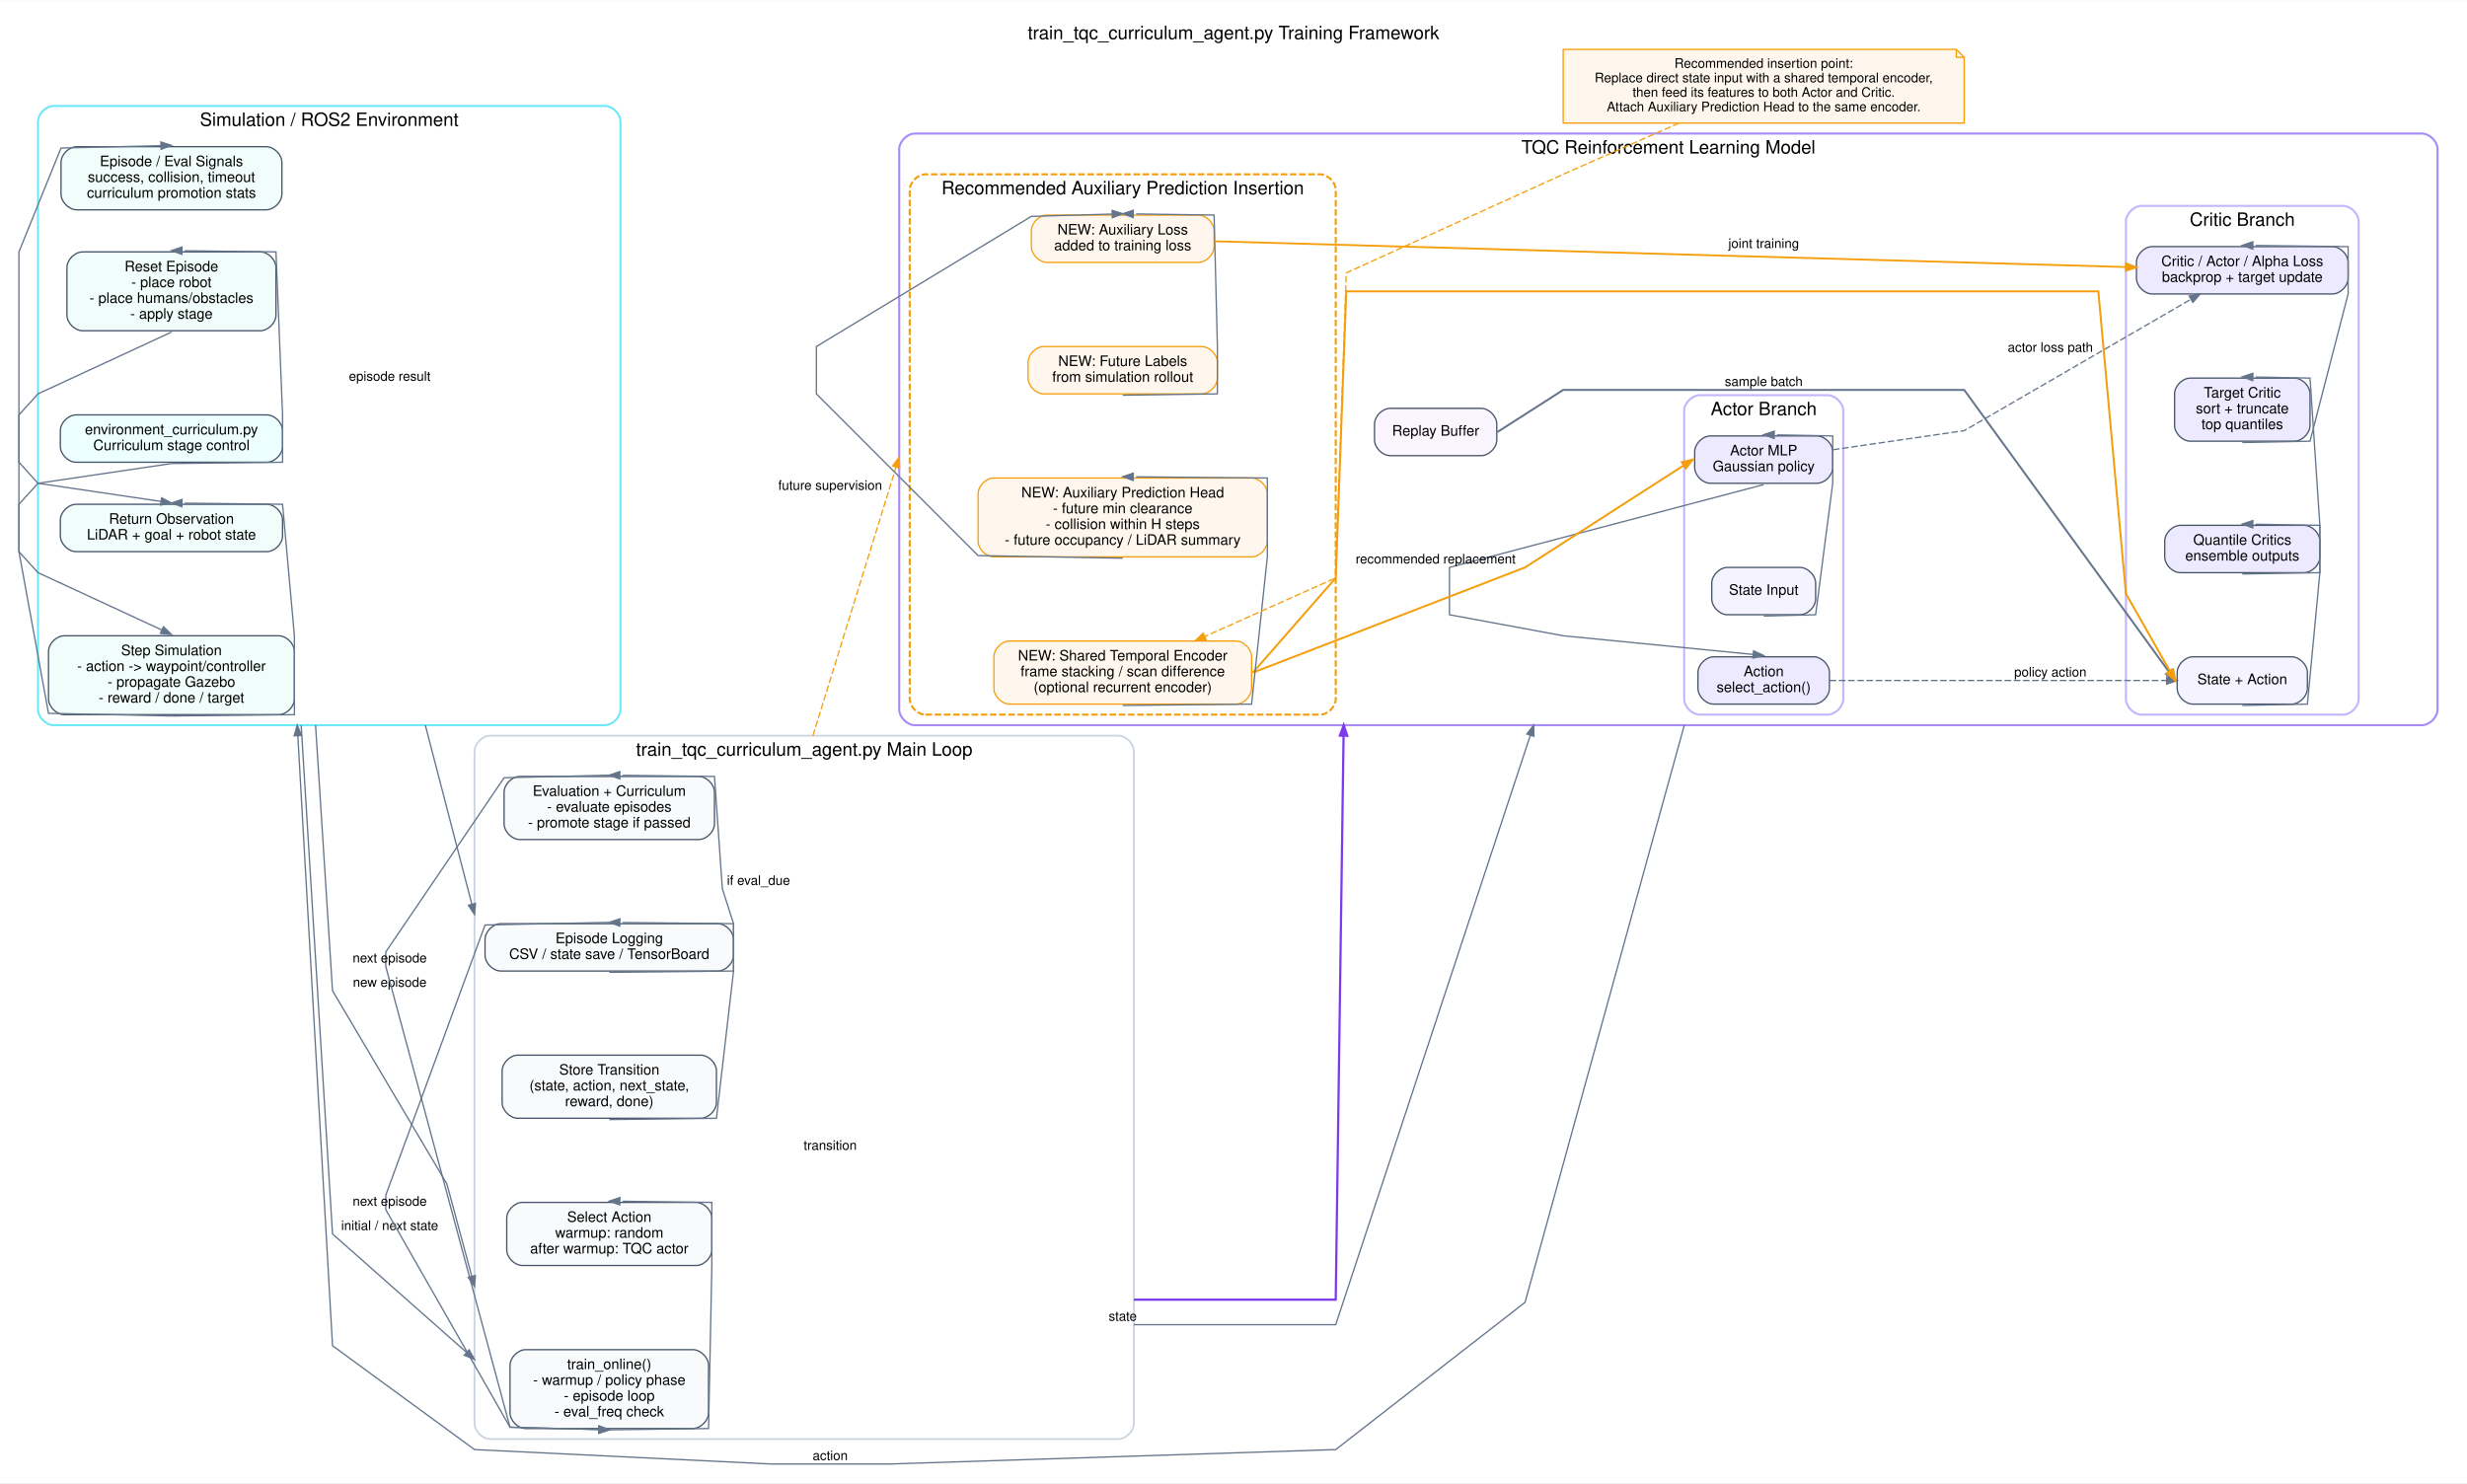
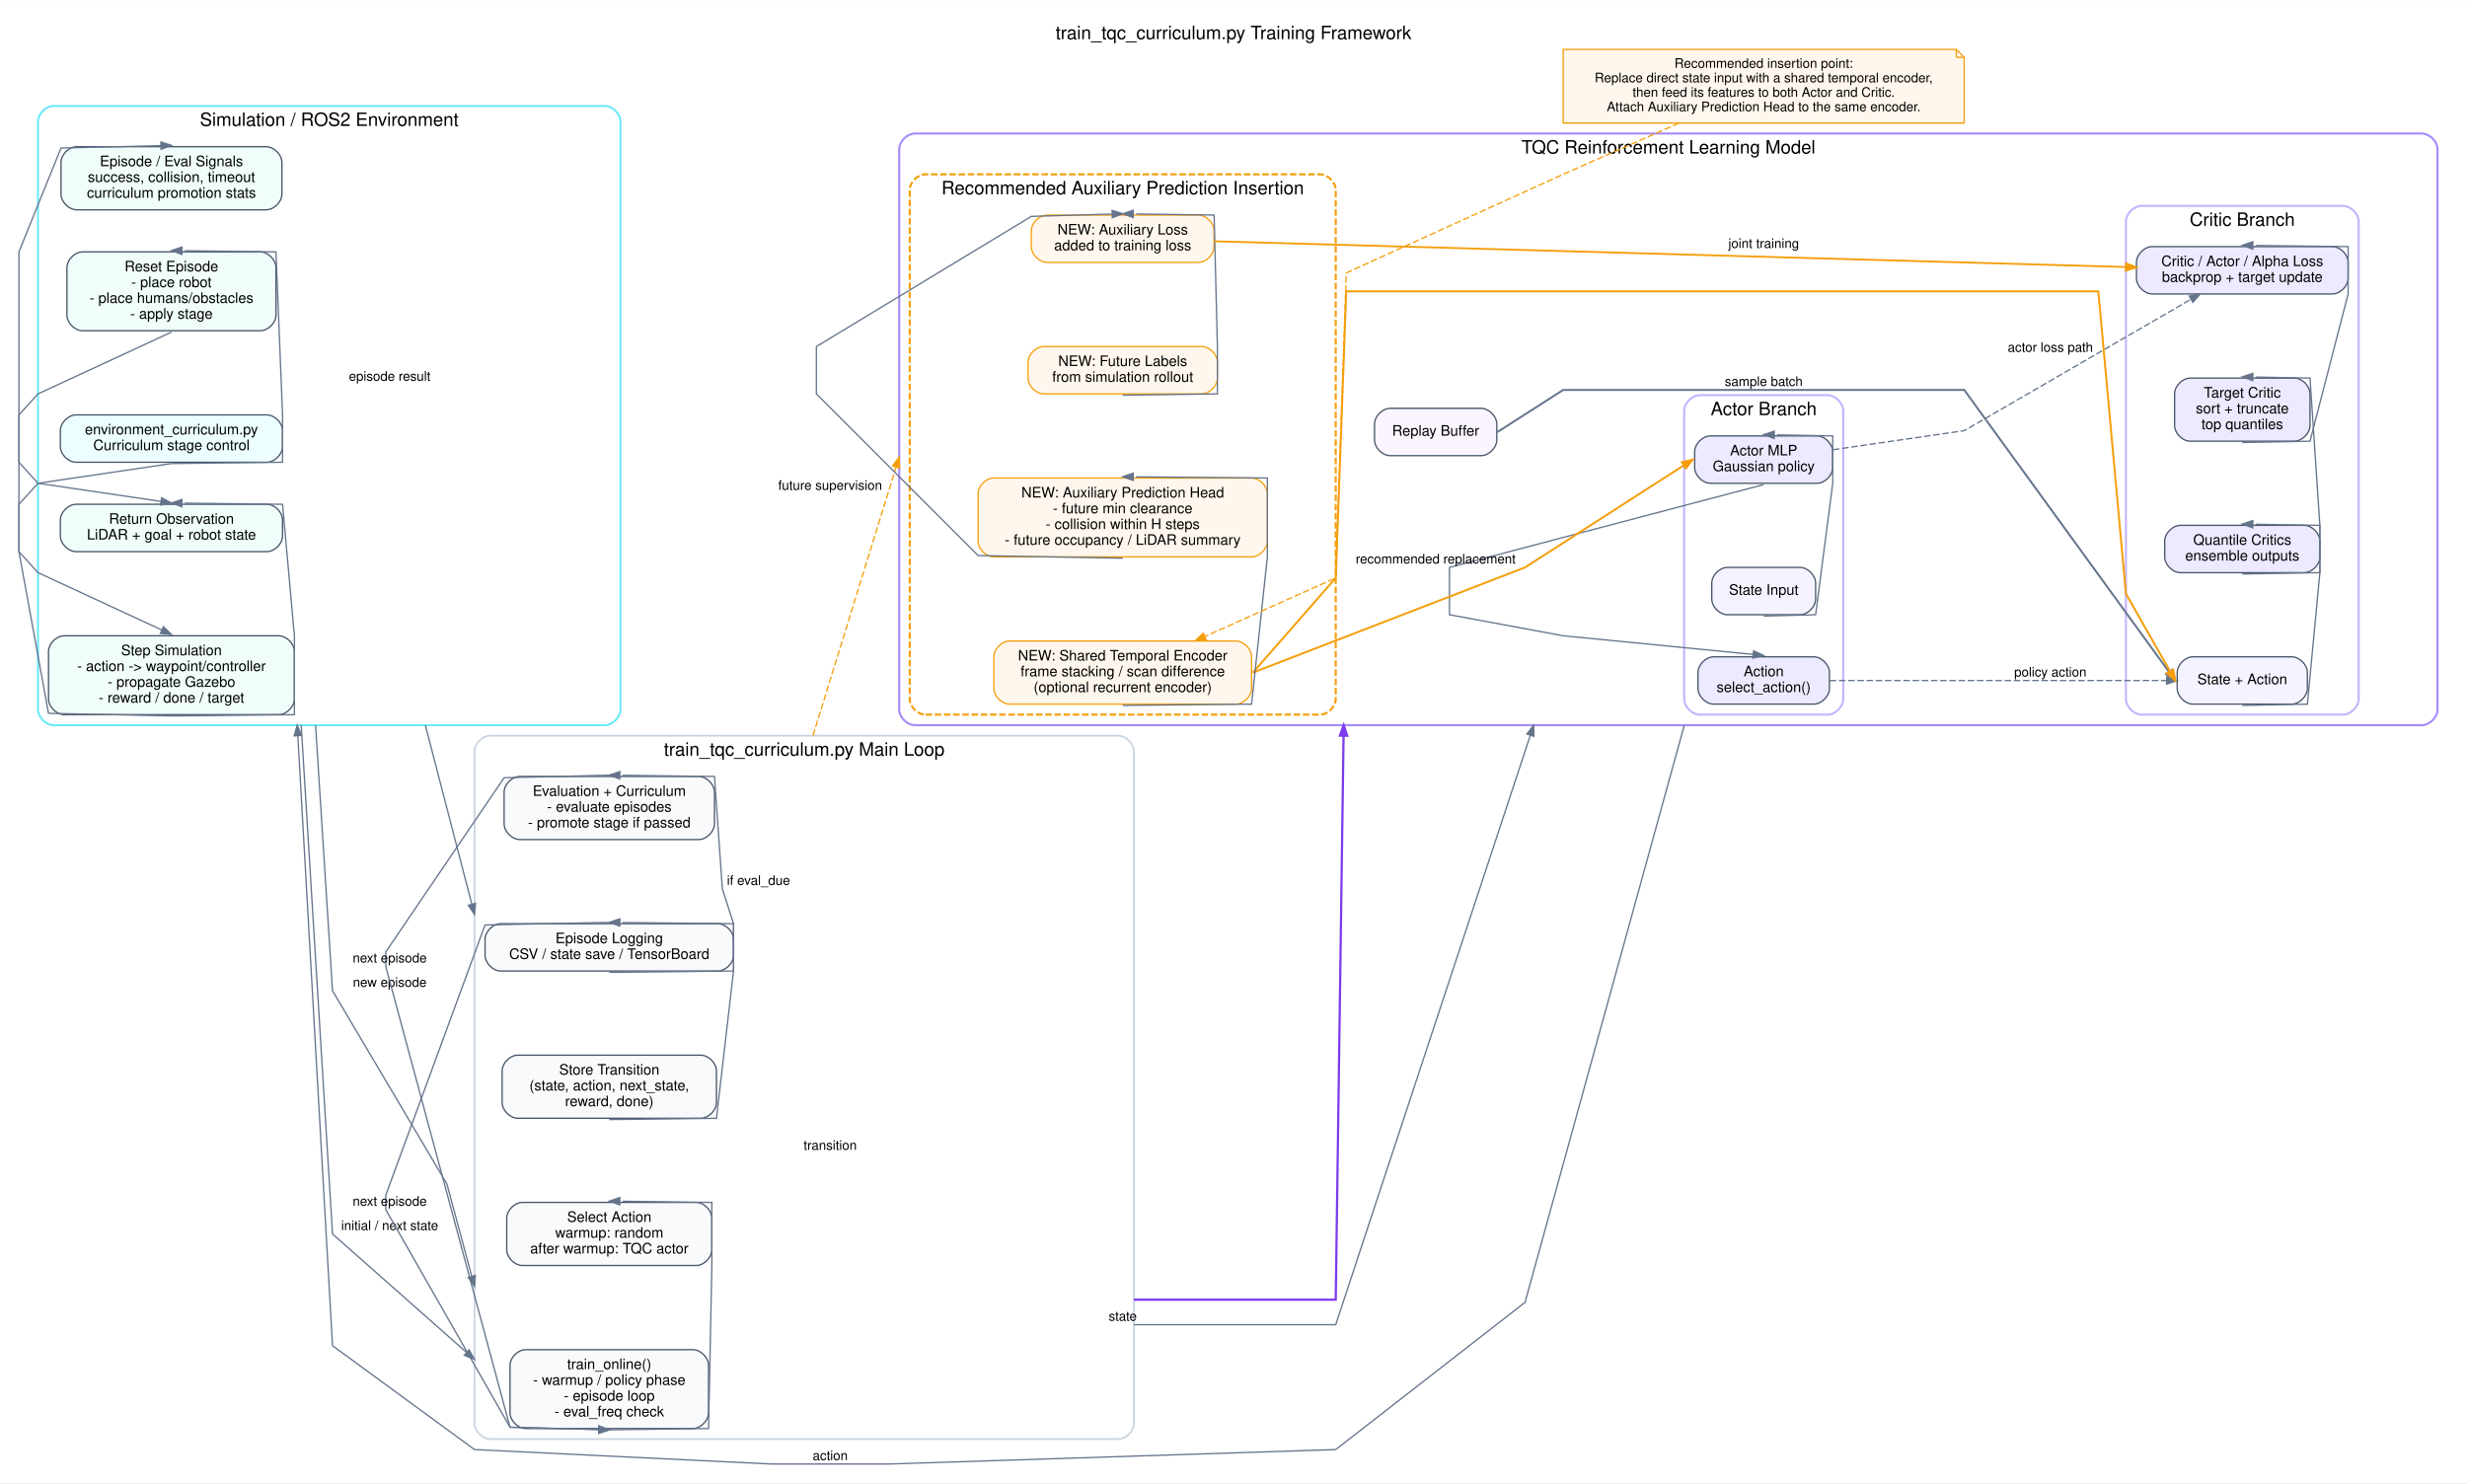
<svg xmlns="http://www.w3.org/2000/svg" width="1876pt" height="1128pt" viewBox="0.00 0.00 1876.30 1127.80">
  <g id="graph0" class="graph" transform="scale(1 1) rotate(0) translate(14.4 1113.4)">
    <polygon fill="white" stroke="transparent" points="-14.4,14.4 -14.4,-1113.4 1861.9,-1113.4 1861.9,14.4 -14.4,14.4" />
-     <text text-anchor="middle" x="923.75" y="-1083.8" font-family="Helvetica,sans-Serif" font-size="14.00">train_tqc_curriculum_agent.py Training Framework</text>
+     <text text-anchor="middle" x="923.75" y="-1083.8" font-family="Helvetica,sans-Serif" font-size="14.00">train_tqc_curriculum.py Training Framework</text>
    <g id="clust1" class="cluster">
      <path fill="white" stroke="#67e8f9" stroke-width="1.5" d="M26.5,-562C26.5,-562 445.5,-562 445.5,-562 451.5,-562 457.5,-568 457.5,-574 457.5,-574 457.5,-1021 457.5,-1021 457.5,-1027 451.5,-1033 445.5,-1033 445.5,-1033 26.5,-1033 26.5,-1033 20.5,-1033 14.5,-1027 14.5,-1021 14.5,-1021 14.5,-574 14.5,-574 14.5,-568 20.5,-562 26.5,-562" />
      <text text-anchor="middle" x="236" y="-1017.8" font-family="Helvetica,sans-Serif" font-size="14.00">Simulation / ROS2 Environment</text>
    </g>
    <g id="clust3" class="cluster">
      <path fill="white" stroke="#cbd5e1" stroke-width="1.4" d="M358.5,-19C358.5,-19 836,-19 836,-19 842,-19 848,-25 848,-31 848,-31 848,-542 848,-542 848,-548 842,-554 836,-554 836,-554 358.5,-554 358.5,-554 352.5,-554 346.5,-548 346.5,-542 346.5,-542 346.5,-31 346.5,-31 346.5,-25 352.5,-19 358.5,-19" />
-       <text text-anchor="middle" x="597.25" y="-538.8" font-family="Helvetica,sans-Serif" font-size="14.00">train_tqc_curriculum_agent.py Main Loop</text>
+       <text text-anchor="middle" x="597.25" y="-538.8" font-family="Helvetica,sans-Serif" font-size="14.00">train_tqc_curriculum.py Main Loop</text>
    </g>
    <g id="clust5" class="cluster">
      <path fill="white" stroke="#a78bfa" stroke-width="1.6" d="M681.5,-562C681.5,-562 1827.5,-562 1827.5,-562 1833.5,-562 1839.5,-568 1839.5,-574 1839.5,-574 1839.5,-1000 1839.5,-1000 1839.5,-1006 1833.5,-1012 1827.5,-1012 1827.5,-1012 681.5,-1012 681.5,-1012 675.5,-1012 669.5,-1006 669.5,-1000 669.5,-1000 669.5,-574 669.5,-574 669.5,-568 675.5,-562 681.5,-562" />
      <text text-anchor="middle" x="1254.5" y="-996.8" font-family="Helvetica,sans-Serif" font-size="14.00">TQC Reinforcement Learning Model</text>
    </g>
    <g id="clust6" class="cluster">
      <path fill="white" stroke="#c4b5fd" stroke-width="1.6" d="M1278.5,-570C1278.5,-570 1375.5,-570 1375.5,-570 1381.5,-570 1387.5,-576 1387.5,-582 1387.5,-582 1387.5,-801 1387.5,-801 1387.5,-807 1381.5,-813 1375.5,-813 1375.5,-813 1278.5,-813 1278.5,-813 1272.5,-813 1266.5,-807 1266.5,-801 1266.5,-801 1266.5,-582 1266.5,-582 1266.5,-576 1272.5,-570 1278.5,-570" />
      <text text-anchor="middle" x="1327" y="-797.8" font-family="Helvetica,sans-Serif" font-size="14.00">Actor Branch</text>
    </g>
    <g id="clust8" class="cluster">
      <path fill="white" stroke="#c4b5fd" stroke-width="1.6" d="M1614.5,-570C1614.5,-570 1767.5,-570 1767.5,-570 1773.5,-570 1779.5,-576 1779.5,-582 1779.5,-582 1779.5,-945 1779.5,-945 1779.5,-951 1773.5,-957 1767.5,-957 1767.5,-957 1614.5,-957 1614.5,-957 1608.5,-957 1602.5,-951 1602.5,-945 1602.5,-945 1602.5,-582 1602.5,-582 1602.5,-576 1608.5,-570 1614.5,-570" />
      <text text-anchor="middle" x="1691" y="-941.8" font-family="Helvetica,sans-Serif" font-size="14.00">Critic Branch</text>
    </g>
    <g id="clust10" class="cluster">
      <path fill="white" stroke="#f59e0b" stroke-width="1.6" stroke-dasharray="5,2" d="M689.5,-570C689.5,-570 989.5,-570 989.5,-570 995.5,-570 1001.5,-576 1001.5,-582 1001.5,-582 1001.5,-969 1001.5,-969 1001.5,-975 995.5,-981 989.5,-981 989.5,-981 689.5,-981 689.5,-981 683.5,-981 677.5,-975 677.5,-969 677.5,-969 677.5,-582 677.5,-582 677.5,-576 683.5,-570 689.5,-570" />
      <text text-anchor="middle" x="839.5" y="-965.8" font-family="Helvetica,sans-Serif" font-size="14.00">Recommended Auxiliary Prediction Insertion</text>
    </g>
    <g id="node1" class="node">
      <path fill="#ecfeff" stroke="#475569" d="M188.5,-798C188.5,-798 43.5,-798 43.5,-798 37.5,-798 31.5,-792 31.5,-786 31.5,-786 31.5,-774 31.5,-774 31.5,-768 37.5,-762 43.5,-762 43.5,-762 188.5,-762 188.5,-762 194.5,-762 200.5,-768 200.5,-774 200.5,-774 200.5,-786 200.5,-786 200.5,-792 194.5,-798 188.5,-798" />
      <text text-anchor="middle" x="116" y="-783.2" font-family="Helvetica,sans-Serif" font-size="11.00">environment_curriculum.py</text>
      <text text-anchor="middle" x="116" y="-771.2" font-family="Helvetica,sans-Serif" font-size="11.00">Curriculum stage control</text>
    </g>
    <g id="node2" class="node">
      <path fill="#f0fdfa" stroke="#475569" d="M183.5,-922C183.5,-922 48.5,-922 48.5,-922 42.5,-922 36.5,-916 36.5,-910 36.5,-910 36.5,-874 36.5,-874 36.5,-868 42.5,-862 48.5,-862 48.5,-862 183.5,-862 183.5,-862 189.5,-862 195.5,-868 195.5,-874 195.5,-874 195.5,-910 195.5,-910 195.5,-916 189.5,-922 183.5,-922" />
      <text text-anchor="middle" x="116" y="-907.2" font-family="Helvetica,sans-Serif" font-size="11.00">Reset Episode</text>
      <text text-anchor="middle" x="116" y="-895.2" font-family="Helvetica,sans-Serif" font-size="11.00">- place robot</text>
      <text text-anchor="middle" x="116" y="-883.2" font-family="Helvetica,sans-Serif" font-size="11.00">- place humans/obstacles</text>
      <text text-anchor="middle" x="116" y="-871.2" font-family="Helvetica,sans-Serif" font-size="11.00">- apply stage</text>
    </g>
    <g id="edge5" class="edge">
      <path fill="none" stroke="#64748b" d="M126.07,-922.87C147.46,-922.6 195.5,-922 195.5,-922 195.5,-922 200.5,-798 200.5,-798 200.5,-798 200.5,-762 200.5,-762 200.5,-762 116,-761 116,-761" />
      <polygon fill="#64748b" stroke="#64748b" points="123.96,-920.1 116,-923 124.03,-925.7 123.96,-920.1" />
    </g>
    <g id="node3" class="node">
      <path fill="#f0fdfa" stroke="#475569" d="M197.5,-630C197.5,-630 34.5,-630 34.5,-630 28.5,-630 22.5,-624 22.5,-618 22.5,-618 22.5,-582 22.5,-582 22.5,-576 28.5,-570 34.5,-570 34.5,-570 197.5,-570 197.5,-570 203.5,-570 209.5,-576 209.5,-582 209.5,-582 209.5,-618 209.5,-618 209.5,-624 203.5,-630 197.5,-630" />
      <text text-anchor="middle" x="116" y="-615.2" font-family="Helvetica,sans-Serif" font-size="11.00">Step Simulation</text>
      <text text-anchor="middle" x="116" y="-603.2" font-family="Helvetica,sans-Serif" font-size="11.00">- action -&gt; waypoint/controller</text>
      <text text-anchor="middle" x="116" y="-591.2" font-family="Helvetica,sans-Serif" font-size="11.00">- propagate Gazebo</text>
      <text text-anchor="middle" x="116" y="-579.2" font-family="Helvetica,sans-Serif" font-size="11.00">- reward / done / target</text>
    </g>
    <g id="edge6" class="edge">
      <path fill="none" stroke="#64748b" d="M116,-761C116,-761 14.5,-746 14.5,-746 14.5,-746 0,-730 0,-730 0,-730 0,-694 0,-694 0,-694 14.5,-678 14.5,-678 14.5,-678 85.43,-645.16 108.7,-634.38" />
      <polygon fill="#64748b" stroke="#64748b" points="109.92,-636.9 116,-631 107.56,-631.82 109.92,-636.9" />
    </g>
    <g id="node4" class="node">
      <path fill="#f0fdfa" stroke="#475569" d="M188.5,-730C188.5,-730 43.5,-730 43.5,-730 37.5,-730 31.5,-724 31.5,-718 31.5,-718 31.5,-706 31.5,-706 31.5,-700 37.5,-694 43.5,-694 43.5,-694 188.5,-694 188.5,-694 194.5,-694 200.5,-700 200.5,-706 200.5,-706 200.5,-718 200.5,-718 200.5,-724 194.5,-730 188.5,-730" />
      <text text-anchor="middle" x="116" y="-715.2" font-family="Helvetica,sans-Serif" font-size="11.00">Return Observation</text>
      <text text-anchor="middle" x="116" y="-703.2" font-family="Helvetica,sans-Serif" font-size="11.00">LiDAR + goal + robot state</text>
    </g>
    <g id="edge7" class="edge">
      <path fill="none" stroke="#64748b" d="M116,-861C116,-861 14.5,-814 14.5,-814 14.5,-814 0,-798 0,-798 0,-798 0,-762 0,-762 0,-762 14.5,-746 14.5,-746 14.5,-746 84.11,-735.71 108.04,-732.18" />
      <polygon fill="#64748b" stroke="#64748b" points="108.5,-734.94 116,-731 107.68,-729.4 108.5,-734.94" />
    </g>
    <g id="node7" class="node">
      <path fill="#f8fafc" stroke="#475569" d="M512.5,-87C512.5,-87 385.5,-87 385.5,-87 379.5,-87 373.5,-81 373.5,-75 373.5,-75 373.5,-39 373.5,-39 373.5,-33 379.5,-27 385.5,-27 385.5,-27 512.5,-27 512.5,-27 518.5,-27 524.5,-33 524.5,-39 524.5,-39 524.5,-75 524.5,-75 524.5,-81 518.5,-87 512.5,-87" />
      <text text-anchor="middle" x="449" y="-72.2" font-family="Helvetica,sans-Serif" font-size="11.00">train_online()</text>
      <text text-anchor="middle" x="449" y="-60.2" font-family="Helvetica,sans-Serif" font-size="11.00">- warmup / policy phase</text>
      <text text-anchor="middle" x="449" y="-48.2" font-family="Helvetica,sans-Serif" font-size="11.00">- episode loop</text>
      <text text-anchor="middle" x="449" y="-36.2" font-family="Helvetica,sans-Serif" font-size="11.00">- eval_freq check</text>
    </g>
    <g id="edge47" class="edge">
      <path fill="none" stroke="#64748b" d="M225.6,-562C232.28,-457.42 238.5,-360 238.5,-360 238.5,-360 325.5,-213 325.5,-213 325.5,-213 339.1,-162.49 344.41,-142.76" />
      <polygon fill="#64748b" stroke="#64748b" points="347.12,-143.45 346.5,-135 341.72,-142 347.12,-143.45" />
      <text text-anchor="middle" x="282" y="-363" font-family="Helvetica,sans-Serif" font-size="10.00">new episode</text>
    </g>
    <g id="edge8" class="edge">
      <path fill="none" stroke="#64748b" d="M126.03,-730.88C148.41,-730.62 200.5,-730 200.5,-730 200.5,-730 209.5,-630 209.5,-630 209.5,-630 209.5,-570 209.5,-570 209.5,-570 116,-569 116,-569" />
      <polygon fill="#64748b" stroke="#64748b" points="123.97,-728.11 116,-731 124.03,-733.71 123.97,-728.11" />
    </g>
    <g id="node5" class="node">
      <path fill="#f0fdfa" stroke="#475569" d="M188,-1002C188,-1002 44,-1002 44,-1002 38,-1002 32,-996 32,-990 32,-990 32,-966 32,-966 32,-960 38,-954 44,-954 44,-954 188,-954 188,-954 194,-954 200,-960 200,-966 200,-966 200,-990 200,-990 200,-996 194,-1002 188,-1002" />
      <text text-anchor="middle" x="116" y="-987.2" font-family="Helvetica,sans-Serif" font-size="11.00">Episode / Eval Signals</text>
      <text text-anchor="middle" x="116" y="-975.2" font-family="Helvetica,sans-Serif" font-size="11.00">success, collision, timeout</text>
      <text text-anchor="middle" x="116" y="-963.2" font-family="Helvetica,sans-Serif" font-size="11.00">curriculum promotion stats</text>
    </g>
    <g id="edge9" class="edge">
      <path fill="none" stroke="#64748b" d="M116,-569C116,-569 22.5,-571 22.5,-571 22.5,-571 0,-694 0,-694 0,-694 0,-922 0,-922 0,-922 32,-1001 32,-1001 32,-1001 86.92,-1002.31 107.95,-1002.81" />
      <polygon fill="#64748b" stroke="#64748b" points="107.94,-1005.61 116,-1003 108.07,-1000.01 107.94,-1005.61" />
    </g>
    <g id="edge42" class="edge">
      <path fill="none" stroke="#64748b" d="M214.67,-562C223.01,-426.58 238.5,-175 238.5,-175 238.5,-175 300.9,-119.84 340.38,-84.95" />
      <polygon fill="#64748b" stroke="#64748b" points="342.36,-86.93 346.5,-79.54 338.66,-82.74 342.36,-86.93" />
      <text text-anchor="middle" x="282" y="-178" font-family="Helvetica,sans-Serif" font-size="10.00">initial / next state</text>
    </g>
    <g id="node10" class="node">
      <path fill="#f8fafc" stroke="#475569" d="M531.5,-411C531.5,-411 366.5,-411 366.5,-411 360.5,-411 354.5,-405 354.5,-399 354.5,-399 354.5,-387 354.5,-387 354.5,-381 360.5,-375 366.5,-375 366.5,-375 531.5,-375 531.5,-375 537.5,-375 543.5,-381 543.5,-387 543.5,-387 543.5,-399 543.5,-399 543.5,-405 537.5,-411 531.5,-411" />
      <text text-anchor="middle" x="449" y="-396.2" font-family="Helvetica,sans-Serif" font-size="11.00">Episode Logging</text>
      <text text-anchor="middle" x="449" y="-384.2" font-family="Helvetica,sans-Serif" font-size="11.00">CSV / state save / TensorBoard</text>
    </g>
    <g id="edge45" class="edge">
      <path fill="none" stroke="#64748b" d="M309.09,-562C323.77,-505.49 336.5,-456.51 344.42,-426.03" />
      <polygon fill="#64748b" stroke="#64748b" points="347.2,-426.45 346.5,-418 341.78,-425.04 347.2,-426.45" />
      <text text-anchor="middle" x="282" y="-824" font-family="Helvetica,sans-Serif" font-size="10.00">episode result</text>
    </g>
    <g id="node8" class="node">
      <path fill="#f8fafc" stroke="#475569" d="M515,-199C515,-199 383,-199 383,-199 377,-199 371,-193 371,-187 371,-187 371,-163 371,-163 371,-157 377,-151 383,-151 383,-151 515,-151 515,-151 521,-151 527,-157 527,-163 527,-163 527,-187 527,-187 527,-193 521,-199 515,-199" />
      <text text-anchor="middle" x="449" y="-184.2" font-family="Helvetica,sans-Serif" font-size="11.00">Select Action</text>
      <text text-anchor="middle" x="449" y="-172.2" font-family="Helvetica,sans-Serif" font-size="11.00">warmup: random</text>
      <text text-anchor="middle" x="449" y="-160.2" font-family="Helvetica,sans-Serif" font-size="11.00">after warmup: TQC actor</text>
    </g>
    <g id="edge15" class="edge">
      <path fill="none" stroke="#64748b" d="M459.2,-199.87C480.34,-199.6 527,-199 527,-199 527,-199 527,-151 527,-151 527,-151 524.5,-27 524.5,-27 524.5,-27 449,-26 449,-26" />
      <polygon fill="#64748b" stroke="#64748b" points="456.96,-197.1 449,-200 457.04,-202.7 456.96,-197.1" />
    </g>
    <g id="node9" class="node">
      <path fill="#f8fafc" stroke="#475569" d="M518.5,-311C518.5,-311 379.5,-311 379.5,-311 373.5,-311 367.5,-305 367.5,-299 367.5,-299 367.5,-275 367.5,-275 367.5,-269 373.5,-263 379.5,-263 379.5,-263 518.5,-263 518.5,-263 524.5,-263 530.5,-269 530.5,-275 530.5,-275 530.5,-299 530.5,-299 530.5,-305 524.5,-311 518.5,-311" />
      <text text-anchor="middle" x="449" y="-296.2" font-family="Helvetica,sans-Serif" font-size="11.00">Store Transition</text>
      <text text-anchor="middle" x="449" y="-284.2" font-family="Helvetica,sans-Serif" font-size="11.00">(state, action, next_state,</text>
      <text text-anchor="middle" x="449" y="-272.2" font-family="Helvetica,sans-Serif" font-size="11.00">reward, done)</text>
    </g>
    <g id="node15" class="node">
      <path fill="#f5f3ff" stroke="#475569" d="M1354.5,-682C1354.5,-682 1299.5,-682 1299.5,-682 1293.5,-682 1287.5,-676 1287.5,-670 1287.5,-670 1287.5,-658 1287.5,-658 1287.5,-652 1293.5,-646 1299.5,-646 1299.5,-646 1354.5,-646 1354.5,-646 1360.5,-646 1366.5,-652 1366.5,-658 1366.5,-658 1366.5,-670 1366.5,-670 1366.5,-676 1360.5,-682 1354.5,-682" />
      <text text-anchor="middle" x="1327" y="-661.2" font-family="Helvetica,sans-Serif" font-size="11.00">State Input</text>
    </g>
    <g id="edge43" class="edge">
      <path fill="none" stroke="#64748b" d="M848,-106C926.63,-106 1001.5,-106 1001.5,-106 1001.5,-106 1101.62,-409.26 1149.53,-554.37" />
      <polygon fill="#64748b" stroke="#64748b" points="1146.88,-555.29 1152.05,-562 1152.2,-553.53 1146.88,-555.29" />
      <text text-anchor="middle" x="839.5" y="-109" font-family="Helvetica,sans-Serif" font-size="10.00">state</text>
    </g>
    <g id="edge16" class="edge">
      <path fill="none" stroke="#64748b" d="M459.11,-411.89C483.49,-411.64 543.5,-411 543.5,-411 543.5,-411 543.5,-375 543.5,-375 543.5,-375 530.5,-263 530.5,-263 530.5,-263 449,-262 449,-262" />
      <polygon fill="#64748b" stroke="#64748b" points="456.97,-409.12 449,-412 457.03,-414.72 456.97,-409.12" />
    </g>
    <g id="node13" class="node">
      <path fill="#faf5ff" stroke="#475569" d="M1112,-803C1112,-803 1043,-803 1043,-803 1037,-803 1031,-797 1031,-791 1031,-791 1031,-779 1031,-779 1031,-773 1037,-767 1043,-767 1043,-767 1112,-767 1112,-767 1118,-767 1124,-773 1124,-779 1124,-779 1124,-791 1124,-791 1124,-797 1118,-803 1112,-803" />
      <text text-anchor="middle" x="1077.5" y="-782.2" font-family="Helvetica,sans-Serif" font-size="11.00">Replay Buffer</text>
    </g>
    <g id="edge46" class="edge">
      <path fill="none" stroke="#7c3aed" stroke-width="1.7" d="M848,-125C926.63,-125 1001.5,-125 1001.5,-125 1001.5,-125 1005.09,-383.29 1007.46,-553.94" />
      <polygon fill="#7c3aed" stroke="#7c3aed" stroke-width="1.7" points="1004.66,-554.04 1007.57,-562 1010.26,-553.96 1004.66,-554.04" />
      <text text-anchor="middle" x="617" y="-239" font-family="Helvetica,sans-Serif" font-size="10.00">transition</text>
    </g>
    <g id="node24" class="node">
      <path fill="#fff7ed" stroke="#f59e0b" d="M899.5,-850C899.5,-850 779.5,-850 779.5,-850 773.5,-850 767.5,-844 767.5,-838 767.5,-838 767.5,-826 767.5,-826 767.5,-820 773.5,-814 779.5,-814 779.5,-814 899.5,-814 899.5,-814 905.5,-814 911.5,-820 911.5,-826 911.5,-826 911.5,-838 911.5,-838 911.5,-844 905.5,-850 899.5,-850" />
      <text text-anchor="middle" x="839.5" y="-835.2" font-family="Helvetica,sans-Serif" font-size="11.00">NEW: Future Labels</text>
      <text text-anchor="middle" x="839.5" y="-823.2" font-family="Helvetica,sans-Serif" font-size="11.00">from simulation rollout</text>
    </g>
    <g id="edge48" class="edge">
      <path fill="none" stroke="#f59e0b" stroke-dasharray="5,2" d="M603.87,-554C631.06,-641.82 658.9,-731.76 667.1,-758.23" />
      <polygon fill="#f59e0b" stroke="#f59e0b" points="664.46,-759.19 669.5,-766 669.81,-757.53 664.46,-759.19" />
      <text text-anchor="middle" x="617" y="-741" font-family="Helvetica,sans-Serif" font-size="10.00">future supervision</text>
    </g>
    <g id="edge19" class="edge">
      <path fill="none" stroke="#64748b" d="M449,-412C449,-412 354.5,-410 354.5,-410 354.5,-410 279,-204.5 279,-204.5 279,-204.5 279,-193.5 279,-193.5 279,-193.5 373.5,-28 373.5,-28 373.5,-28 421.44,-26.73 440.92,-26.21" />
      <polygon fill="#64748b" stroke="#64748b" points="441.08,-29.01 449,-26 440.93,-23.41 441.08,-29.01" />
      <text text-anchor="middle" x="282" y="-196.5" font-family="Helvetica,sans-Serif" font-size="10.00">next episode</text>
    </g>
    <g id="node11" class="node">
      <path fill="#f8fafc" stroke="#475569" d="M517,-523C517,-523 381,-523 381,-523 375,-523 369,-517 369,-511 369,-511 369,-487 369,-487 369,-481 375,-475 381,-475 381,-475 517,-475 517,-475 523,-475 529,-481 529,-487 529,-487 529,-511 529,-511 529,-517 523,-523 517,-523" />
      <text text-anchor="middle" x="449" y="-508.2" font-family="Helvetica,sans-Serif" font-size="11.00">Evaluation + Curriculum</text>
      <text text-anchor="middle" x="449" y="-496.2" font-family="Helvetica,sans-Serif" font-size="11.00">- evaluate episodes</text>
      <text text-anchor="middle" x="449" y="-484.2" font-family="Helvetica,sans-Serif" font-size="11.00">- promote stage if passed</text>
    </g>
    <g id="edge17" class="edge">
      <path fill="none" stroke="#64748b" d="M459.13,-523.87C480.66,-523.6 529,-523 529,-523 529,-523 535,-437.5 535,-437.5 535,-437.5 543.5,-411 543.5,-411 543.5,-411 543.5,-375 543.5,-375 543.5,-375 449,-374 449,-374" />
      <polygon fill="#64748b" stroke="#64748b" points="456.96,-521.1 449,-524 457.03,-526.7 456.96,-521.1" />
      <text text-anchor="middle" x="562.5" y="-440.5" font-family="Helvetica,sans-Serif" font-size="10.00">if eval_due</text>
    </g>
    <g id="edge18" class="edge">
      <path fill="none" stroke="#64748b" d="M449,-524C449,-524 369,-522 369,-522 369,-522 279,-389.5 279,-389.5 279,-389.5 279,-378.5 279,-378.5 279,-378.5 373.5,-28 373.5,-28 373.5,-28 421.44,-26.73 440.92,-26.21" />
      <polygon fill="#64748b" stroke="#64748b" points="441.08,-29.01 449,-26 440.93,-23.41 441.08,-29.01" />
      <text text-anchor="middle" x="282" y="-381.5" font-family="Helvetica,sans-Serif" font-size="10.00">next episode</text>
    </g>
    <g id="node18" class="node">
      <path fill="#f5f3ff" stroke="#475569" d="M1728.5,-614C1728.5,-614 1653.5,-614 1653.5,-614 1647.5,-614 1641.5,-608 1641.5,-602 1641.5,-602 1641.5,-590 1641.5,-590 1641.5,-584 1647.5,-578 1653.5,-578 1653.5,-578 1728.5,-578 1728.5,-578 1734.5,-578 1740.5,-584 1740.5,-590 1740.5,-590 1740.5,-602 1740.5,-602 1740.5,-608 1734.5,-614 1728.5,-614" />
      <text text-anchor="middle" x="1691" y="-593.2" font-family="Helvetica,sans-Serif" font-size="11.00">State + Action</text>
    </g>
    <g id="edge37" class="edge">
      <path fill="none" stroke="#64748b" stroke-width="1.5" d="M1124.5,-785C1124.5,-785 1174.5,-817 1174.5,-817 1174.5,-817 1479.5,-817 1479.5,-817 1479.5,-817 1607.93,-640.16 1635.02,-602.86" />
      <polygon fill="#64748b" stroke="#64748b" stroke-width="1.5" points="1637.56,-604.12 1640,-596 1633.03,-600.83 1637.56,-604.12" />
      <text text-anchor="middle" x="1327" y="-820" font-family="Helvetica,sans-Serif" font-size="10.00">sample batch</text>
    </g>
    <g id="node16" class="node">
      <path fill="#ede9fe" stroke="#475569" d="M1367.5,-782C1367.5,-782 1286.5,-782 1286.5,-782 1280.5,-782 1274.5,-776 1274.5,-770 1274.5,-770 1274.5,-758 1274.5,-758 1274.5,-752 1280.5,-746 1286.5,-746 1286.5,-746 1367.5,-746 1367.5,-746 1373.5,-746 1379.5,-752 1379.5,-758 1379.5,-758 1379.5,-770 1379.5,-770 1379.5,-776 1373.5,-782 1367.5,-782" />
      <text text-anchor="middle" x="1327" y="-767.2" font-family="Helvetica,sans-Serif" font-size="11.00">Actor MLP</text>
      <text text-anchor="middle" x="1327" y="-755.2" font-family="Helvetica,sans-Serif" font-size="11.00">Gaussian policy</text>
    </g>
    <g id="edge23" class="edge">
      <path fill="none" stroke="#64748b" d="M1337.12,-782.81C1352.38,-782.52 1379.5,-782 1379.5,-782 1379.5,-782 1379.5,-746 1379.5,-746 1379.5,-746 1366.5,-646 1366.5,-646 1366.5,-646 1327,-645 1327,-645" />
      <polygon fill="#64748b" stroke="#64748b" points="1334.95,-780.05 1327,-783 1335.05,-785.65 1334.95,-780.05" />
    </g>
    <g id="node17" class="node">
      <path fill="#ede9fe" stroke="#475569" d="M1365,-614C1365,-614 1289,-614 1289,-614 1283,-614 1277,-608 1277,-602 1277,-602 1277,-590 1277,-590 1277,-584 1283,-578 1289,-578 1289,-578 1365,-578 1365,-578 1371,-578 1377,-584 1377,-590 1377,-590 1377,-602 1377,-602 1377,-608 1371,-614 1365,-614" />
      <text text-anchor="middle" x="1327" y="-599.2" font-family="Helvetica,sans-Serif" font-size="11.00">Action</text>
      <text text-anchor="middle" x="1327" y="-587.2" font-family="Helvetica,sans-Serif" font-size="11.00">select_action()</text>
    </g>
    <g id="edge24" class="edge">
      <path fill="none" stroke="#64748b" d="M1327,-745C1327,-745 1088,-682 1088,-682 1088,-682 1088,-646 1088,-646 1088,-646 1174.5,-630 1174.5,-630 1174.5,-630 1287.13,-618.92 1318.8,-615.81" />
      <polygon fill="#64748b" stroke="#64748b" points="1319.31,-618.57 1327,-615 1318.76,-613 1319.31,-618.57" />
    </g>
    <g id="node21" class="node">
      <path fill="#ede9fe" stroke="#475569" d="M1759.5,-926C1759.5,-926 1622.5,-926 1622.5,-926 1616.5,-926 1610.5,-920 1610.5,-914 1610.5,-914 1610.5,-902 1610.5,-902 1610.5,-896 1616.5,-890 1622.5,-890 1622.5,-890 1759.5,-890 1759.5,-890 1765.5,-890 1771.5,-896 1771.5,-902 1771.5,-902 1771.5,-914 1771.5,-914 1771.5,-920 1765.5,-926 1759.5,-926" />
      <text text-anchor="middle" x="1691" y="-911.2" font-family="Helvetica,sans-Serif" font-size="11.00">Critic / Actor / Alpha Loss</text>
      <text text-anchor="middle" x="1691" y="-899.2" font-family="Helvetica,sans-Serif" font-size="11.00">backprop + target update</text>
    </g>
    <g id="edge39" class="edge">
      <path fill="none" stroke="#64748b" stroke-dasharray="5,2" d="M1379.71,-771.51C1423.6,-777.88 1479.5,-786 1479.5,-786 1479.5,-786 1591.13,-850.7 1651.8,-885.86" />
      <polygon fill="#64748b" stroke="#64748b" points="1650.61,-888.41 1658.94,-890 1653.42,-883.56 1650.61,-888.41" />
      <text text-anchor="middle" x="1545" y="-846" font-family="Helvetica,sans-Serif" font-size="10.00">actor loss path</text>
    </g>
    <g id="edge44" class="edge">
      <path fill="none" stroke="#64748b" d="M1266.62,-562C1236.7,-453.56 1145.5,-123 1145.5,-123 1145.5,-123 1001.5,-11 1001.5,-11 1001.5,-11 661.5,0 661.5,0 661.5,0 572.5,0 572.5,0 572.5,0 346.5,-11 346.5,-11 346.5,-11 238.5,-90 238.5,-90 238.5,-90 219.28,-428.02 212.13,-553.68" />
      <polygon fill="#64748b" stroke="#64748b" points="209.32,-553.86 211.66,-562 214.91,-554.17 209.32,-553.86" />
      <text text-anchor="middle" x="617" y="-3" font-family="Helvetica,sans-Serif" font-size="10.00">action</text>
    </g>
    <g id="edge38" class="edge">
      <path fill="none" stroke="#64748b" stroke-dasharray="5,2" d="M1377.2,-596C1443.89,-596 1562.71,-596 1633.15,-596" />
      <polygon fill="#64748b" stroke="#64748b" points="1633.49,-598.8 1641.49,-596 1633.49,-593.2 1633.49,-598.8" />
      <text text-anchor="middle" x="1545" y="-599" font-family="Helvetica,sans-Serif" font-size="10.00">policy action</text>
    </g>
    <g id="node19" class="node">
      <path fill="#ede9fe" stroke="#475569" d="M1738,-714C1738,-714 1644,-714 1644,-714 1638,-714 1632,-708 1632,-702 1632,-702 1632,-690 1632,-690 1632,-684 1638,-678 1644,-678 1644,-678 1738,-678 1738,-678 1744,-678 1750,-684 1750,-690 1750,-690 1750,-702 1750,-702 1750,-708 1744,-714 1738,-714" />
      <text text-anchor="middle" x="1691" y="-699.2" font-family="Helvetica,sans-Serif" font-size="11.00">Quantile Critics</text>
      <text text-anchor="middle" x="1691" y="-687.2" font-family="Helvetica,sans-Serif" font-size="11.00">ensemble outputs</text>
    </g>
    <g id="edge28" class="edge">
      <path fill="none" stroke="#64748b" d="M1701.01,-714.83C1717.84,-714.55 1750,-714 1750,-714 1750,-714 1750,-678 1750,-678 1750,-678 1740.5,-578 1740.5,-578 1740.5,-578 1691,-577 1691,-577" />
      <polygon fill="#64748b" stroke="#64748b" points="1698.95,-712.06 1691,-715 1699.05,-717.66 1698.95,-712.06" />
    </g>
    <g id="node20" class="node">
      <path fill="#ede9fe" stroke="#475569" d="M1730.5,-826C1730.5,-826 1651.5,-826 1651.5,-826 1645.5,-826 1639.5,-820 1639.5,-814 1639.5,-814 1639.5,-790 1639.5,-790 1639.5,-784 1645.5,-778 1651.5,-778 1651.5,-778 1730.5,-778 1730.5,-778 1736.5,-778 1742.5,-784 1742.5,-790 1742.5,-790 1742.5,-814 1742.5,-814 1742.5,-820 1736.5,-826 1730.5,-826" />
      <text text-anchor="middle" x="1691" y="-811.2" font-family="Helvetica,sans-Serif" font-size="11.00">Target Critic</text>
      <text text-anchor="middle" x="1691" y="-799.2" font-family="Helvetica,sans-Serif" font-size="11.00">sort + truncate</text>
      <text text-anchor="middle" x="1691" y="-787.2" font-family="Helvetica,sans-Serif" font-size="11.00"> top quantiles</text>
    </g>
    <g id="edge29" class="edge">
      <path fill="none" stroke="#64748b" d="M1701.17,-826.8C1716.18,-826.51 1742.5,-826 1742.5,-826 1742.5,-826 1750,-714 1750,-714 1750,-714 1750,-678 1750,-678 1750,-678 1691,-677 1691,-677" />
      <polygon fill="#64748b" stroke="#64748b" points="1698.94,-824.05 1691,-827 1699.05,-829.64 1698.94,-824.05" />
    </g>
    <g id="edge30" class="edge">
      <path fill="none" stroke="#64748b" d="M1701.2,-926.87C1722.86,-926.6 1771.5,-926 1771.5,-926 1771.5,-926 1771.5,-890 1771.5,-890 1771.5,-890 1742.5,-778 1742.5,-778 1742.5,-778 1691,-777 1691,-777" />
      <polygon fill="#64748b" stroke="#64748b" points="1698.96,-924.1 1691,-927 1699.03,-929.7 1698.96,-924.1" />
    </g>
    <g id="node22" class="node">
      <path fill="#fff7ed" stroke="#f59e0b" d="M925.5,-626C925.5,-626 753.5,-626 753.5,-626 747.5,-626 741.5,-620 741.5,-614 741.5,-614 741.5,-590 741.5,-590 741.5,-584 747.5,-578 753.5,-578 753.5,-578 925.5,-578 925.5,-578 931.5,-578 937.5,-584 937.5,-590 937.5,-590 937.5,-614 937.5,-614 937.5,-620 931.5,-626 925.5,-626" />
      <text text-anchor="middle" x="839.5" y="-611.2" font-family="Helvetica,sans-Serif" font-size="11.00">NEW: Shared Temporal Encoder</text>
      <text text-anchor="middle" x="839.5" y="-599.2" font-family="Helvetica,sans-Serif" font-size="11.00">frame stacking / scan difference</text>
      <text text-anchor="middle" x="839.5" y="-587.2" font-family="Helvetica,sans-Serif" font-size="11.00">(optional recurrent encoder)</text>
    </g>
    <g id="edge49" class="edge">
      <path fill="none" stroke="#f59e0b" stroke-width="1.5" d="M938.5,-602C938.5,-602 1145.5,-682 1145.5,-682 1145.5,-682 1239.66,-742.56 1266.15,-759.59" />
      <polygon fill="#f59e0b" stroke="#f59e0b" stroke-width="1.5" points="1264.76,-762.03 1273,-764 1267.79,-757.32 1264.76,-762.03" />
      <text text-anchor="middle" x="1077.5" y="-685" font-family="Helvetica,sans-Serif" font-size="10.00">recommended replacement</text>
    </g>
    <g id="edge50" class="edge">
      <path fill="none" stroke="#f59e0b" stroke-width="1.5" d="M938.5,-602C938.5,-602 1001.5,-674 1001.5,-674 1001.5,-674 1009.5,-892 1009.5,-892 1009.5,-892 1581.5,-892 1581.5,-892 1581.5,-892 1602.5,-662 1602.5,-662 1602.5,-662 1626.31,-620.09 1635.99,-603.06" />
      <polygon fill="#f59e0b" stroke="#f59e0b" stroke-width="1.5" points="1638.48,-604.34 1640,-596 1633.61,-601.57 1638.48,-604.34" />
    </g>
    <g id="node23" class="node">
      <path fill="#fff7ed" stroke="#f59e0b" d="M937.5,-750C937.5,-750 741.5,-750 741.5,-750 735.5,-750 729.5,-744 729.5,-738 729.5,-738 729.5,-702 729.5,-702 729.5,-696 735.5,-690 741.5,-690 741.5,-690 937.5,-690 937.5,-690 943.5,-690 949.5,-696 949.5,-702 949.5,-702 949.5,-738 949.5,-738 949.5,-744 943.5,-750 937.5,-750" />
      <text text-anchor="middle" x="839.5" y="-735.2" font-family="Helvetica,sans-Serif" font-size="11.00">NEW: Auxiliary Prediction Head</text>
      <text text-anchor="middle" x="839.5" y="-723.2" font-family="Helvetica,sans-Serif" font-size="11.00">- future min clearance</text>
      <text text-anchor="middle" x="839.5" y="-711.2" font-family="Helvetica,sans-Serif" font-size="11.00">- collision within H steps</text>
      <text text-anchor="middle" x="839.5" y="-699.2" font-family="Helvetica,sans-Serif" font-size="11.00">- future occupancy / LiDAR summary</text>
    </g>
    <g id="edge34" class="edge">
      <path fill="none" stroke="#64748b" d="M849.65,-750.91C876.88,-750.66 949.5,-750 949.5,-750 949.5,-750 949.5,-690 949.5,-690 949.5,-690 937.5,-578 937.5,-578 937.5,-578 839.5,-577 839.5,-577" />
      <polygon fill="#64748b" stroke="#64748b" points="847.47,-748.13 839.5,-751 847.53,-753.73 847.47,-748.13" />
    </g>
    <g id="node25" class="node">
      <path fill="#fff7ed" stroke="#f59e0b" d="M897,-950C897,-950 782,-950 782,-950 776,-950 770,-944 770,-938 770,-938 770,-926 770,-926 770,-920 776,-914 782,-914 782,-914 897,-914 897,-914 903,-914 909,-920 909,-926 909,-926 909,-938 909,-938 909,-944 903,-950 897,-950" />
      <text text-anchor="middle" x="839.5" y="-935.2" font-family="Helvetica,sans-Serif" font-size="11.00">NEW: Auxiliary Loss</text>
      <text text-anchor="middle" x="839.5" y="-923.2" font-family="Helvetica,sans-Serif" font-size="11.00">added to training loss</text>
    </g>
    <g id="edge35" class="edge">
      <path fill="none" stroke="#64748b" d="M839.5,-689C839.5,-689 729.5,-691 729.5,-691 729.5,-691 606.5,-814 606.5,-814 606.5,-814 606.5,-850 606.5,-850 606.5,-850 770,-949 770,-949 770,-949 812.84,-950.23 831.25,-950.76" />
      <polygon fill="#64748b" stroke="#64748b" points="831.42,-953.57 839.5,-951 831.58,-947.97 831.42,-953.57" />
    </g>
    <g id="edge36" class="edge">
      <path fill="none" stroke="#64748b" d="M849.75,-950.85C869.09,-950.57 909,-950 909,-950 909,-950 911.5,-850 911.5,-850 911.5,-850 911.5,-814 911.5,-814 911.5,-814 839.5,-813 839.5,-813" />
      <polygon fill="#64748b" stroke="#64748b" points="847.46,-948.09 839.5,-951 847.54,-953.68 847.46,-948.09" />
    </g>
    <g id="edge40" class="edge">
      <path fill="none" stroke="#f59e0b" stroke-width="1.4" d="M909.3,-930.06C1062.71,-925.72 1432.62,-915.27 1602.28,-910.48" />
      <polygon fill="#f59e0b" stroke="#f59e0b" stroke-width="1.4" points="1602.54,-913.27 1610.46,-910.25 1602.38,-907.67 1602.54,-913.27" />
      <text text-anchor="middle" x="1327" y="-925" font-family="Helvetica,sans-Serif" font-size="10.00">joint training</text>
    </g>
    <g id="node26" class="node">
      <polygon fill="#fff7ed" stroke="#f59e0b" points="1473.5,-1076 1174.5,-1076 1174.5,-1020 1479.5,-1020 1479.5,-1070 1473.5,-1076" />
      <polyline fill="none" stroke="#f59e0b" points="1473.5,-1076 1473.5,-1070 " />
      <polyline fill="none" stroke="#f59e0b" points="1479.5,-1070 1473.5,-1070 " />
      <text text-anchor="middle" x="1327" y="-1062" font-family="Helvetica,sans-Serif" font-size="10.00">Recommended insertion point:</text>
      <text text-anchor="middle" x="1327" y="-1051" font-family="Helvetica,sans-Serif" font-size="10.00">Replace direct state input with a shared temporal encoder,</text>
      <text text-anchor="middle" x="1327" y="-1040" font-family="Helvetica,sans-Serif" font-size="10.00">then feed its features to both Actor and Critic.</text>
      <text text-anchor="middle" x="1327" y="-1029" font-family="Helvetica,sans-Serif" font-size="10.00">Attach Auxiliary Prediction Head to the same encoder.</text>
    </g>
    <g id="edge51" class="edge">
      <path fill="none" stroke="#f59e0b" stroke-dasharray="5,2" d="M1262.63,-1019.97C1221.11,-1001.61 1174.5,-981 1174.5,-981 1174.5,-981 1009.5,-906 1009.5,-906 1009.5,-906 1001.5,-674 1001.5,-674 1001.5,-674 947.51,-649.86 902.06,-629.53" />
      <polygon fill="#f59e0b" stroke="#f59e0b" points="903,-626.89 894.56,-626.18 900.72,-632 903,-626.89" />
    </g>
  </g>
</svg>
